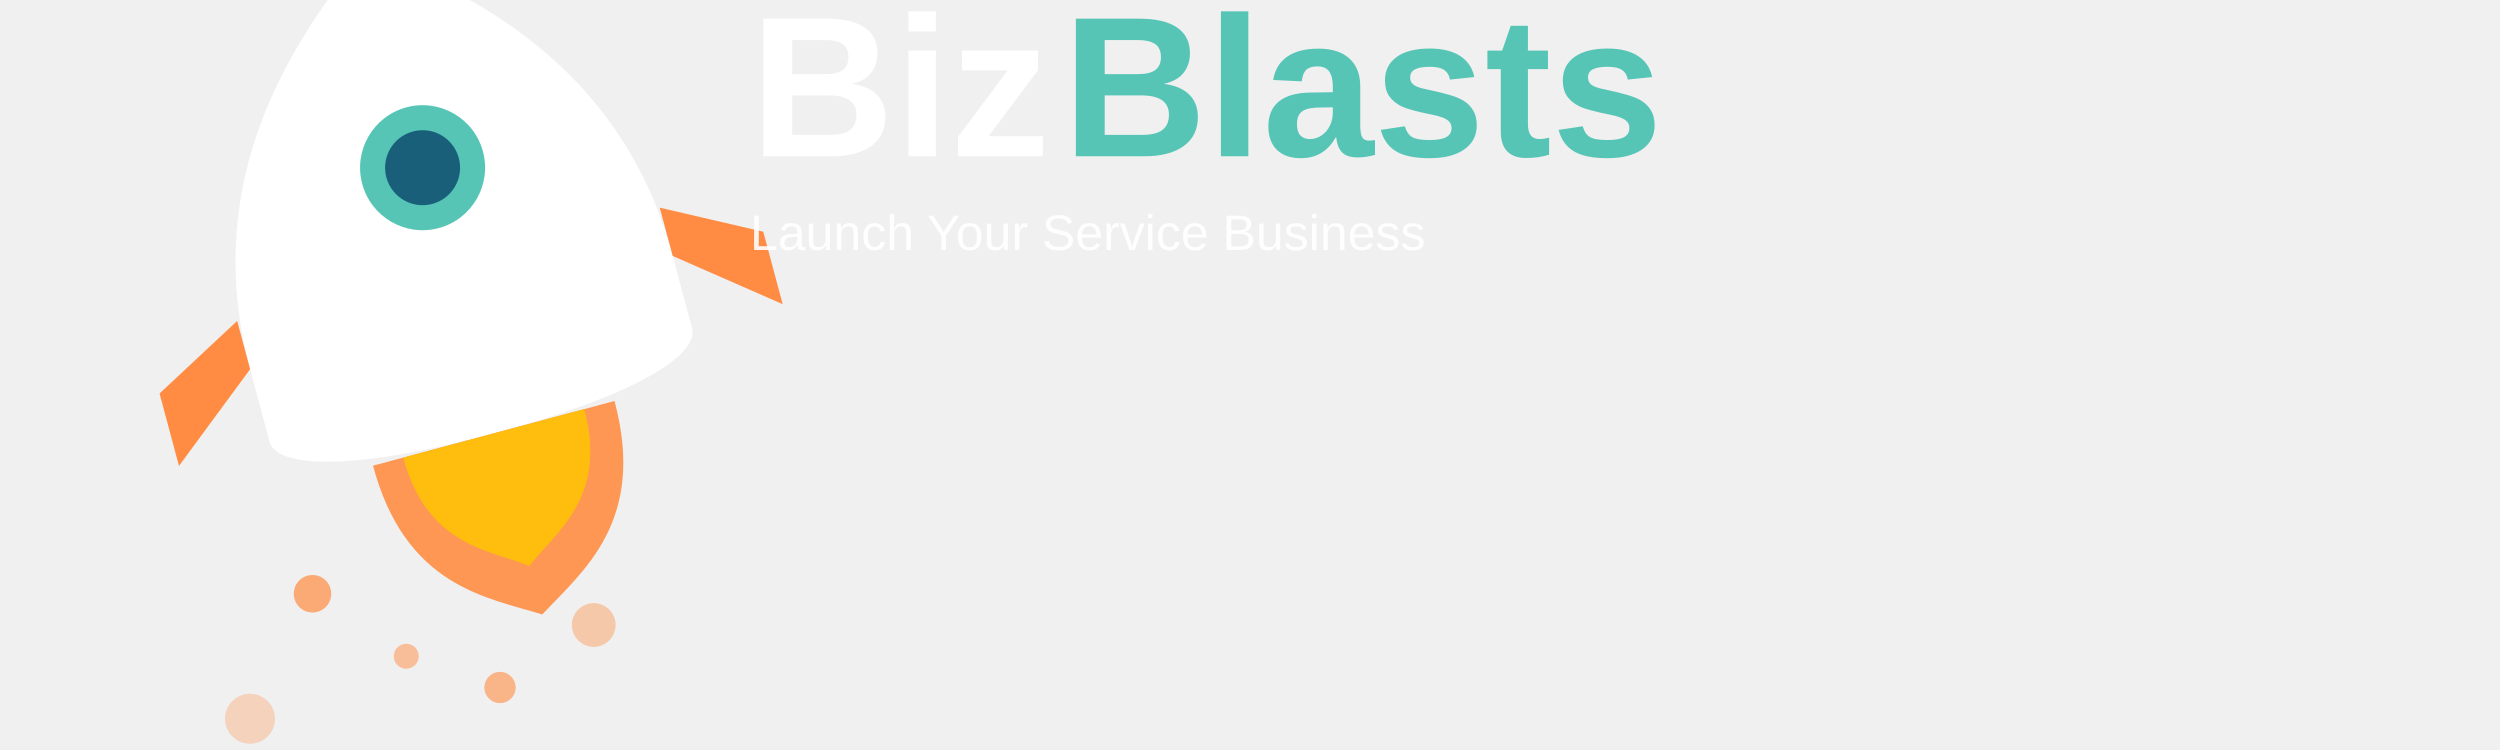
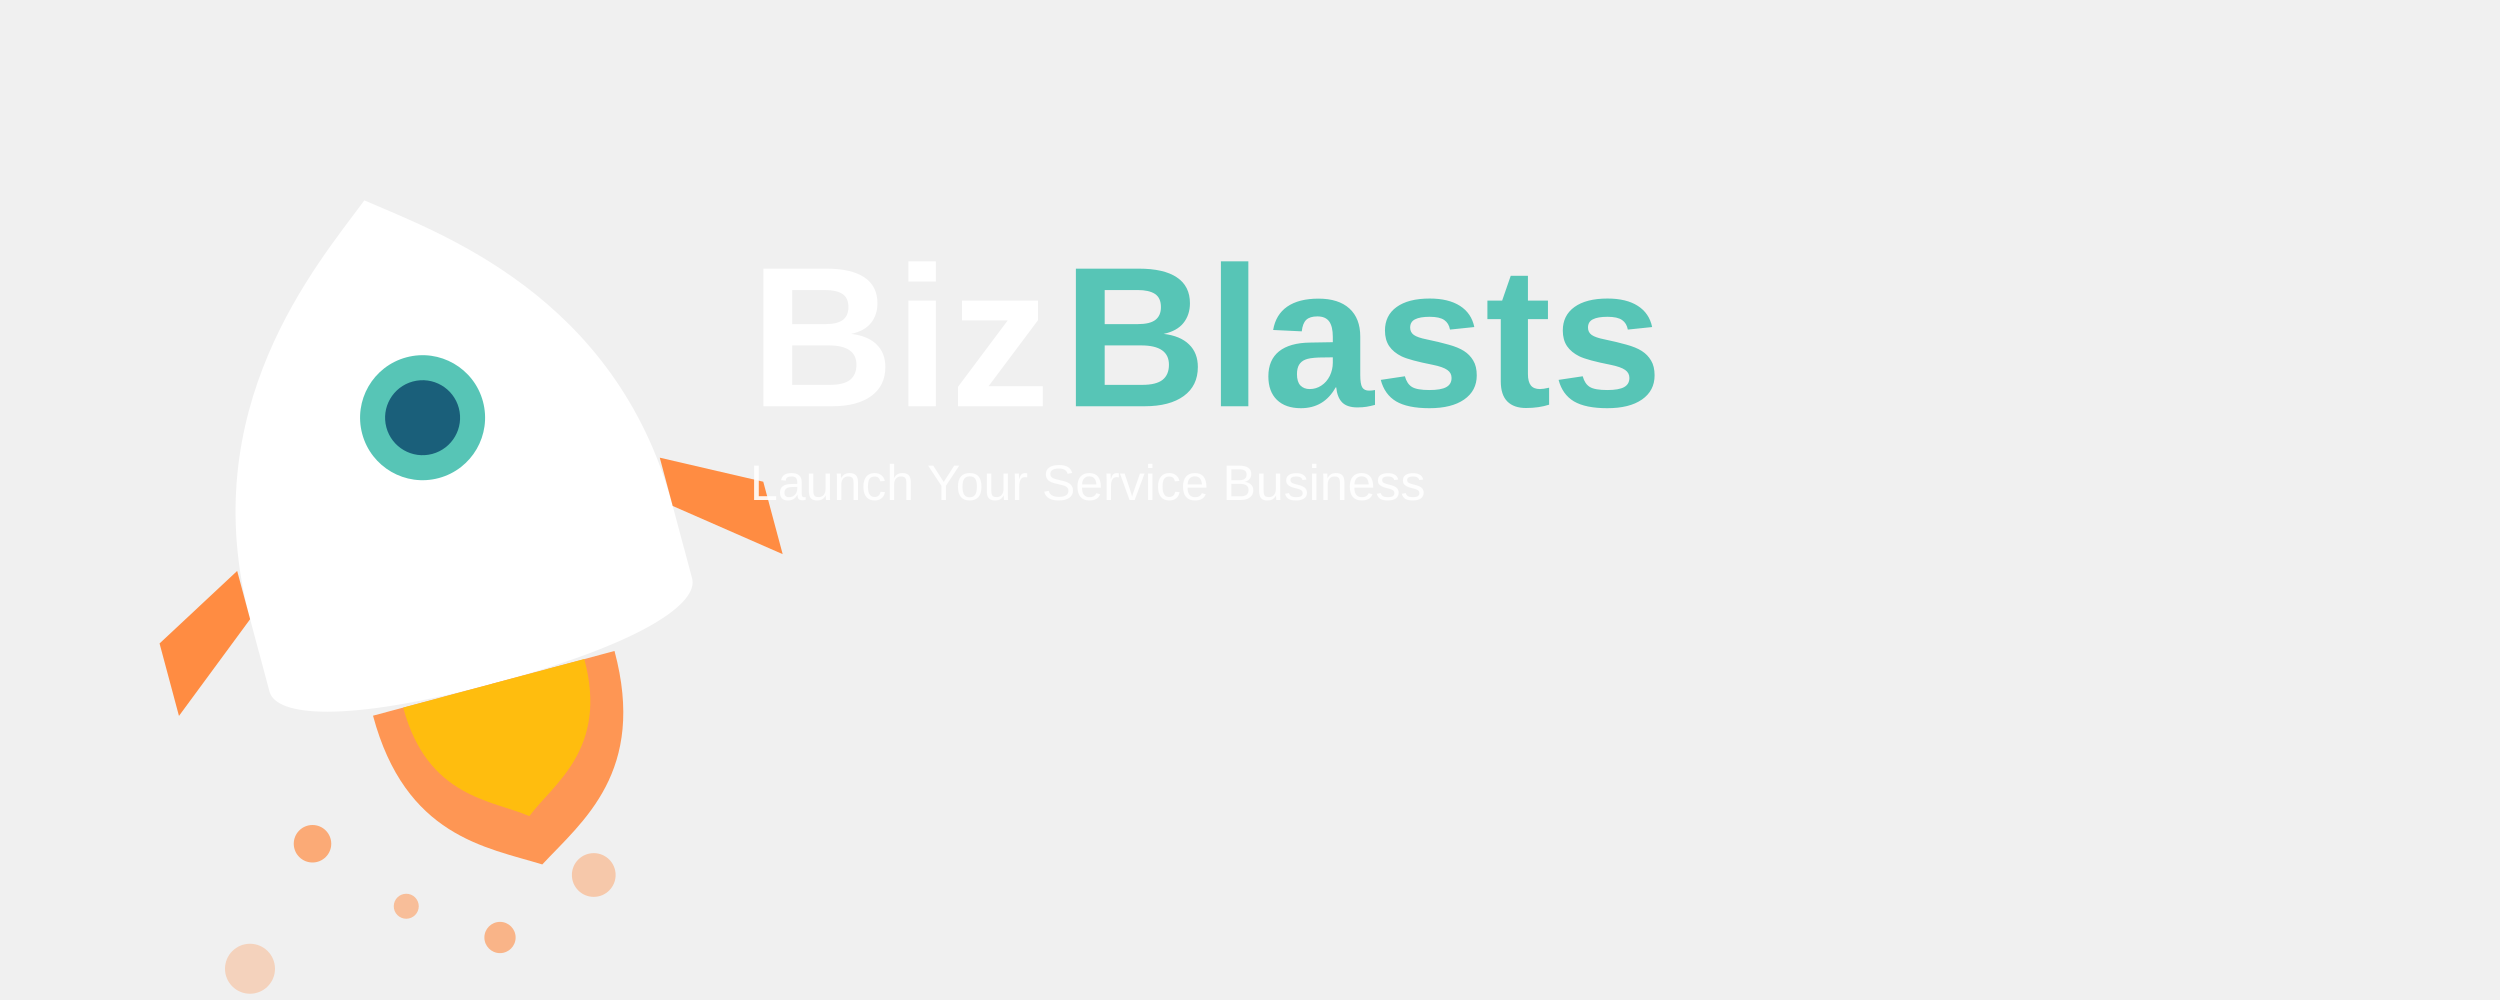
- <svg xmlns="http://www.w3.org/2000/svg" viewBox="0 0 400 120">
-   <g transform="translate(10, 5) rotate(-15)">
+ <svg xmlns="http://www.w3.org/2000/svg" viewBox="0 -20 400 160">
+   <g transform="translate(10, 25) rotate(-15)">
    <path d="M15,60 C15,25 40,8 50,0 C60,8 85,25 85,60 L85,72 C85,76 75,80 50,80 C25,80 15,76 15,72 L15,60 Z" fill="white" />
    <circle cx="50" cy="36" r="10" fill="#57C5B6" />
    <circle cx="50" cy="36" r="6" fill="#1A5F7A" />
    <path d="M15,60 L0,72 L0,60 L15,52 Z" fill="#FF8C42" />
    <path d="M85,60 L100,72 L100,60 L85,52 Z" fill="#FF8C42" />
    <path d="M30,80 C30,100 42,105 50,110 C58,105 70,100 70,80 Z" fill="#FF8C42" opacity="0.9" />
    <path d="M35,80 C35,95 45,98 50,102 C55,98 65,95 65,80 Z" fill="#FFC107" opacity="0.9" />
  </g>
-   <g transform="translate(120, 25)">
+   <g transform="translate(120, 45)">
    <text font-family="Arial, sans-serif" font-weight="bold" font-size="32" fill="white">
      <tspan x="0" y="0">Biz</tspan>
      <tspan x="50" y="0" fill="#57C5B6">Blasts</tspan>
    </text>
    <text font-family="Arial, sans-serif" font-size="8" fill="rgba(255,255,255,0.9)" x="0" y="15">
      Launch Your Service Business
    </text>
  </g>
-   <g transform="translate(20, 80)">
+   <g transform="translate(20, 100)">
    <circle cx="30" cy="15" r="3" fill="#FF8C42" opacity="0.7" />
    <circle cx="45" cy="25" r="2" fill="#FF8C42" opacity="0.5" />
    <circle cx="20" cy="35" r="4" fill="#FF8C42" opacity="0.3" />
    <circle cx="60" cy="30" r="2.5" fill="#FF8C42" opacity="0.6" />
    <circle cx="75" cy="20" r="3.5" fill="#FF8C42" opacity="0.4" />
  </g>
</svg>
